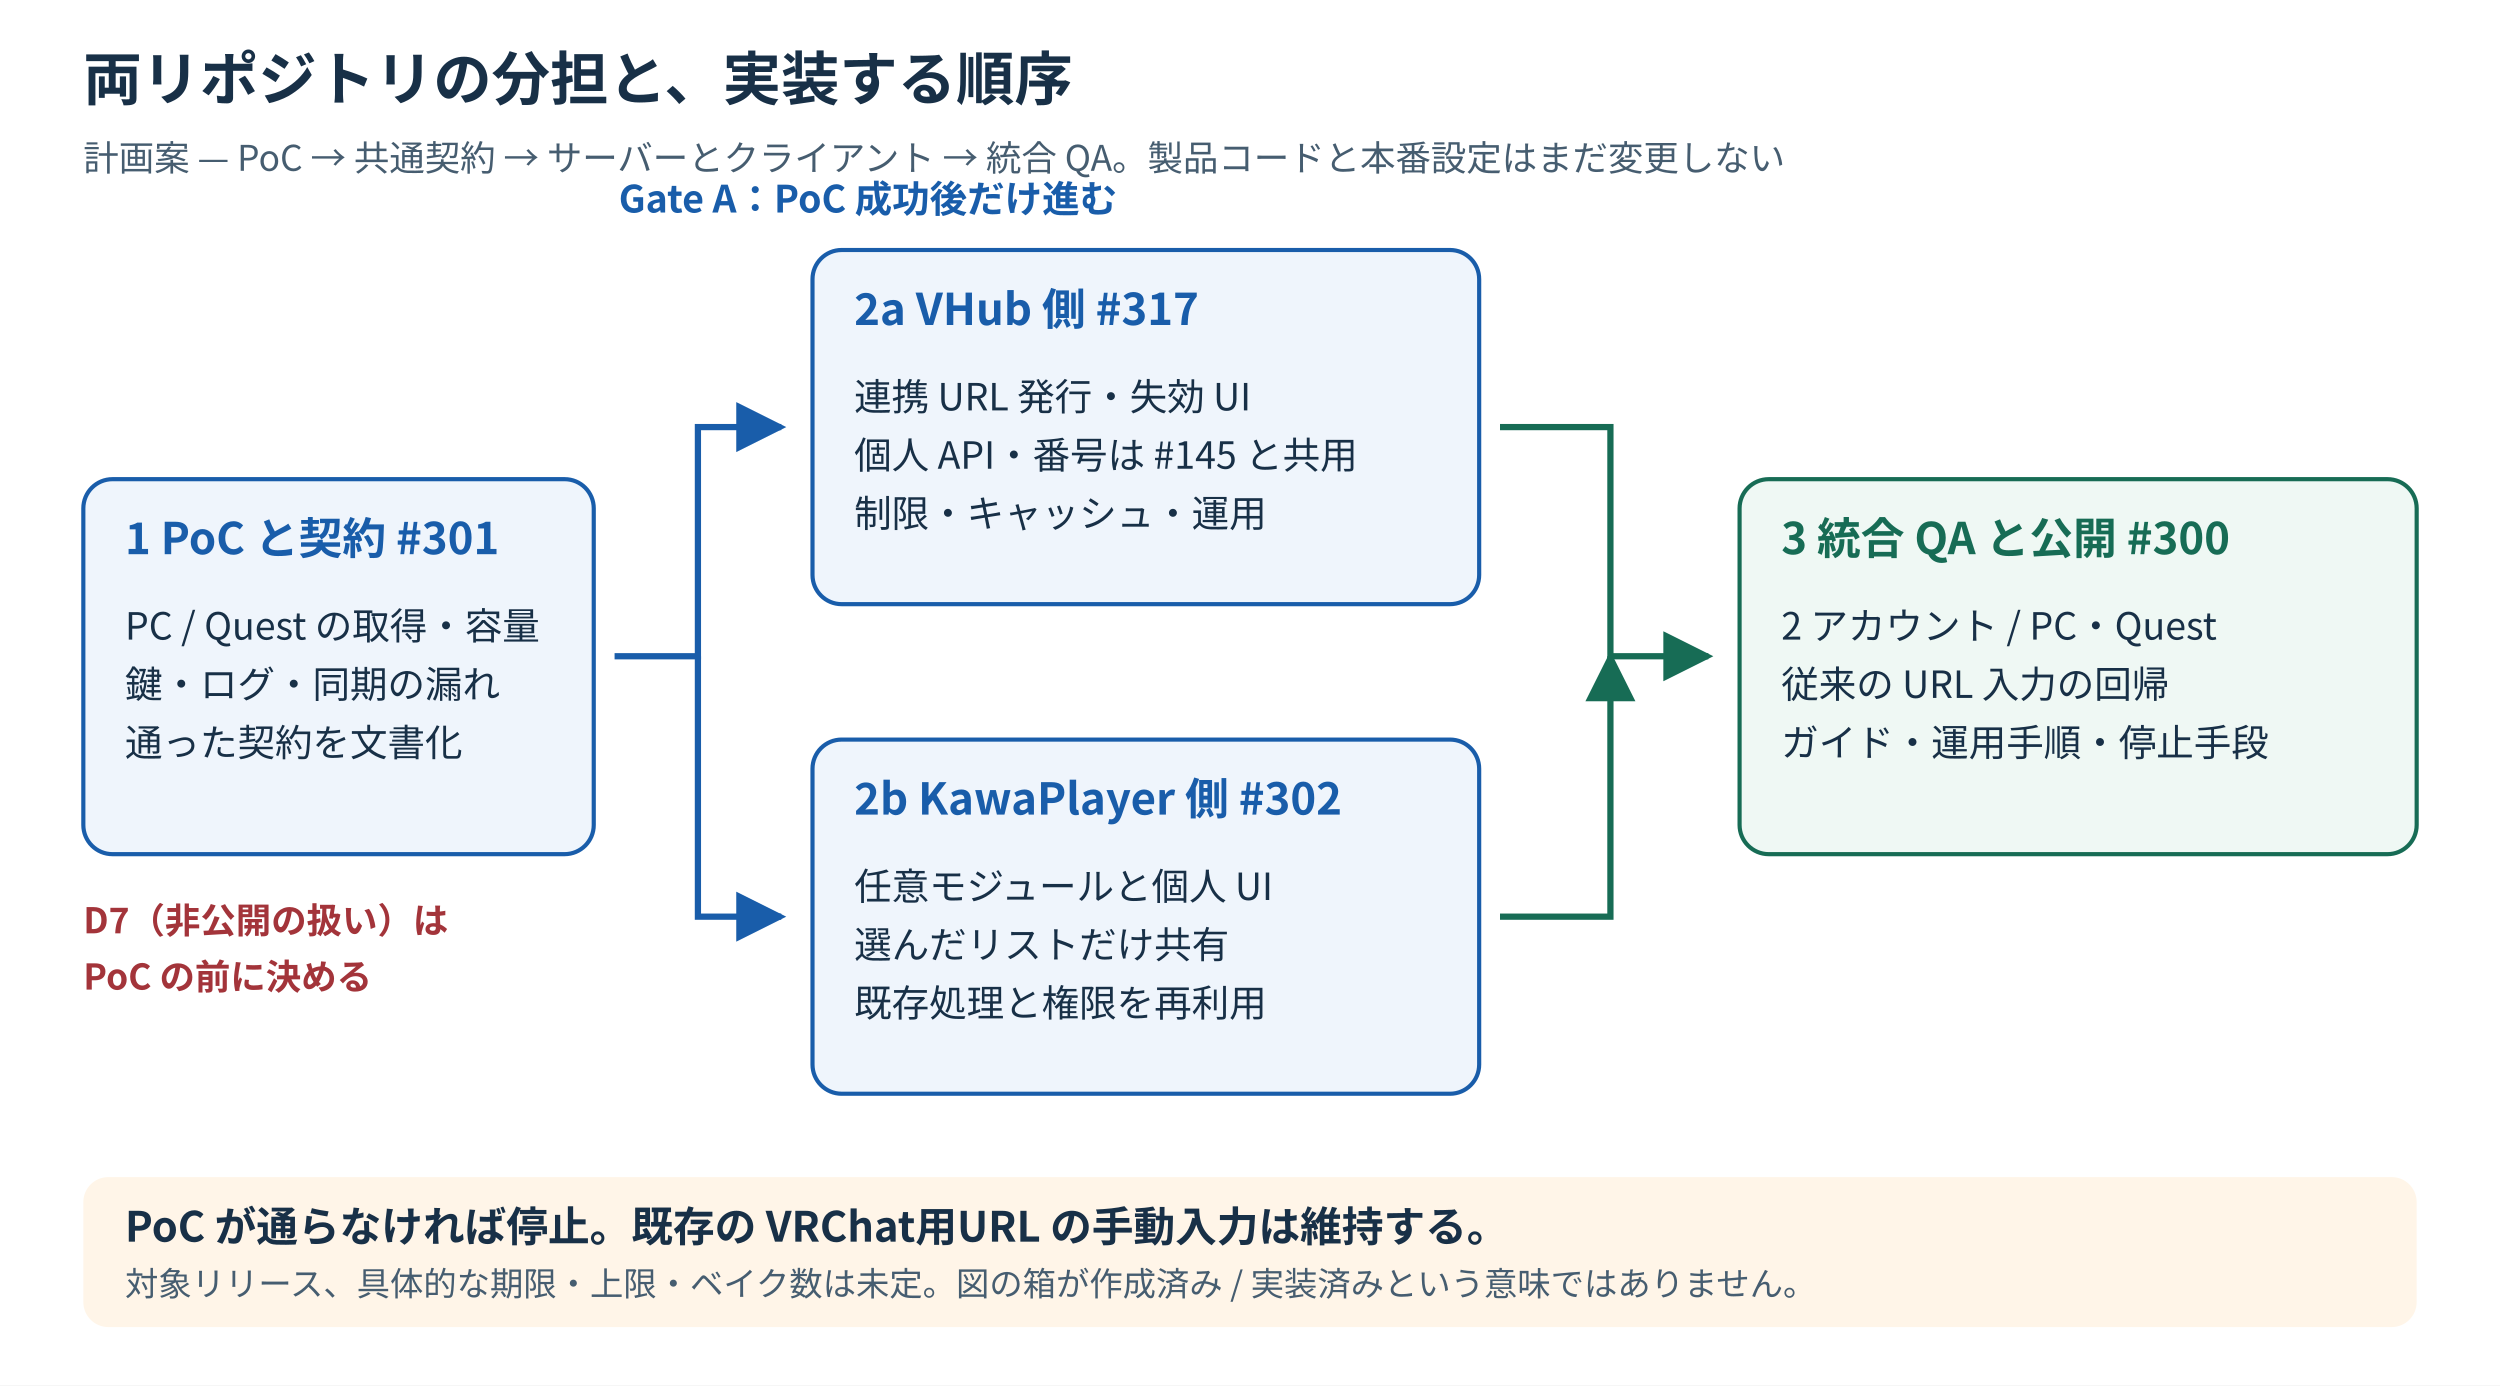
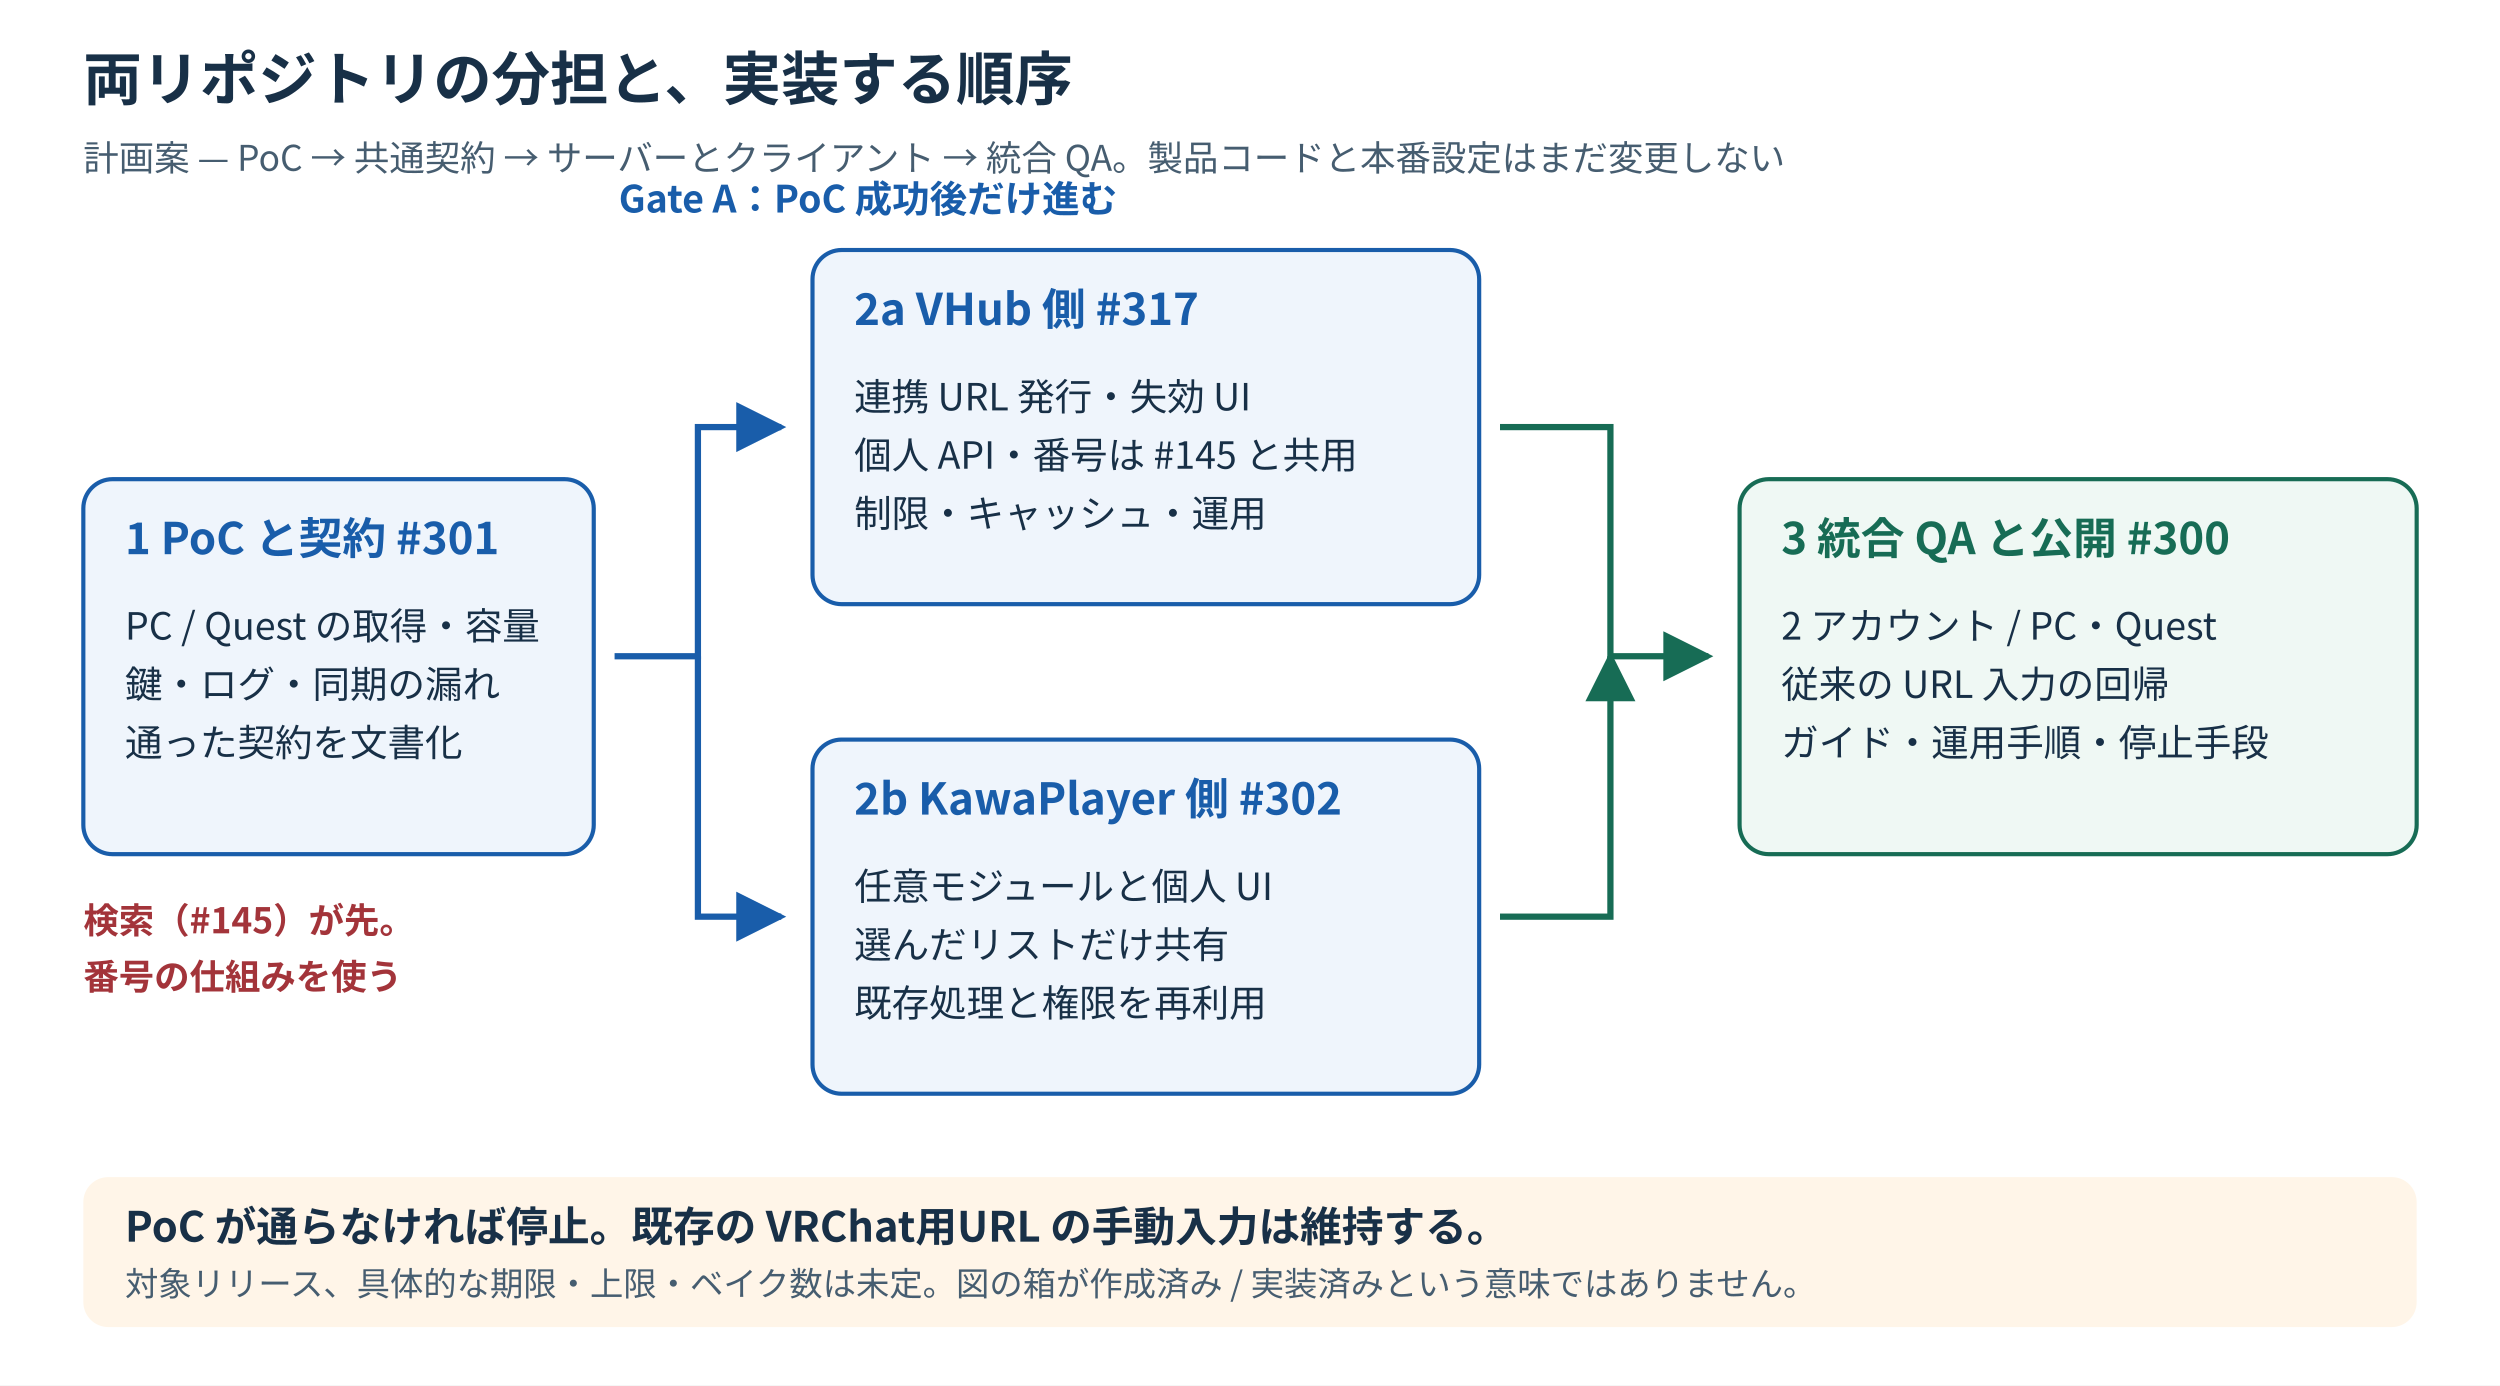
<svg xmlns="http://www.w3.org/2000/svg" width="1200" height="665" viewBox="0 0 1200 665" role="img" aria-labelledby="title desc">
  <style>text{font-family:"Yu Gothic","Meiryo","Noto Sans CJK JP",sans-serif}</style>
  <defs>
    <marker id="195DAA" viewBox="0 0 10 10" refX="9" refY="5" markerWidth="8" markerHeight="8" orient="auto-start-reverse">
      <path d="M 0 0 L 10 5 L 0 10 z" fill="#195DAA" />
    </marker>
    <marker id="176C55" viewBox="0 0 10 10" refX="9" refY="5" markerWidth="8" markerHeight="8" orient="auto-start-reverse">
      <path d="M 0 0 L 10 5 L 0 10 z" fill="#176C55" />
    </marker>
    <marker id="A3343A" viewBox="0 0 10 10" refX="9" refY="5" markerWidth="8" markerHeight="8" orient="auto-start-reverse">
      <path d="M 0 0 L 10 5 L 0 10 z" fill="#A3343A" />
    </marker>
  </defs>
  <rect width="1200" height="665" fill="#FFFFFF" />
  <text x="40" y="48" font-size="28" font-weight="700" fill="#183047">
    <tspan x="40" dy="0">両リポジトリの分担と、実装する順序</tspan>
  </text>
  <text x="40" y="82" font-size="17" font-weight="400" fill="#465D70">
    <tspan x="40" dy="0">計画案 — PoC → 共通契約 → サーバーとクライアント → 統合 QA。製品コードと本番設定はまだ変更しない</tspan>
  </text>
  <rect x="40" y="230" width="245" height="180" rx="14" fill="#EFF5FC" stroke="#195DAA" stroke-width="2" />
  <text x="60" y="266" font-size="21" font-weight="700" fill="#195DAA">
    <tspan x="60" dy="0">1  PoC と契約  #301</tspan>
  </text>
  <text x="60" y="307" font-size="18" font-weight="400" fill="#183047">
    <tspan x="60" dy="0">PC / Quest の取得・容量</tspan>
    <tspan x="60" dy="28">鍵・ログ・同期の漏れ</tspan>
    <tspan x="60" dy="28">通った契約を文書化</tspan>
  </text>
  <rect x="390" y="120" width="320" height="170" rx="14" fill="#EFF5FC" stroke="#195DAA" stroke-width="2" />
  <text x="410" y="156" font-size="21" font-weight="700" fill="#195DAA">
    <tspan x="410" dy="0">2a  VHub 側  #317</tspan>
  </text>
  <text x="410" y="197" font-size="18" font-weight="400" fill="#183047">
    <tspan x="410" dy="0">連携 URL 発行・失効 UI</tspan>
    <tspan x="410" dy="28">個人 API・番号は #145 と共用</tspan>
    <tspan x="410" dy="28">制限・キャッシュ・運用</tspan>
  </text>
  <rect x="390" y="355" width="320" height="170" rx="14" fill="#EFF5FC" stroke="#195DAA" stroke-width="2" />
  <text x="410" y="391" font-size="21" font-weight="700" fill="#195DAA">
    <tspan x="410" dy="0">2b  KawaPlayer 側  #302</tspan>
  </text>
  <text x="410" y="432" font-size="18" font-weight="400" fill="#183047">
    <tspan x="410" dy="0">任意モジュールと個人 UI</tspan>
    <tspan x="410" dy="28">選んだリストだけ共有</tspan>
    <tspan x="410" dy="28">既存処理と権限を再利用</tspan>
  </text>
  <rect x="835" y="230" width="325" height="180" rx="14" fill="#EFF8F4" stroke="#176C55" stroke-width="2" />
  <text x="855" y="266" font-size="21" font-weight="700" fill="#176C55">
    <tspan x="855" dy="0">3  統合 QA と公開  #300</tspan>
  </text>
  <text x="855" y="307" font-size="18" font-weight="400" fill="#183047">
    <tspan x="855" dy="0">2 アカウント / PC・Quest</tspan>
    <tspan x="855" dy="28">従来の URL 入力の回帰</tspan>
    <tspan x="855" dy="28">ガイド・運用手順・停止手段</tspan>
  </text>
  <polyline points="295,315 335,315 335,205 375,205" fill="none" stroke="#195DAA" stroke-width="3" marker-end="url(#195DAA)" />
  <polyline points="335,315 335,440 375,440" fill="none" stroke="#195DAA" stroke-width="3" marker-end="url(#195DAA)" />
  <text x="297" y="102" font-size="18" font-weight="700" fill="#195DAA">
    <tspan x="297" dy="0">Gate A：PoC 成功後だけ進む</tspan>
  </text>
  <text x="40" y="448" font-size="17" font-weight="700" fill="#A3343A">
-     <tspan x="40" dy="0">D7（非公開の扱い）は</tspan>
-     <tspan x="40" dy="27">PoC の前に決める</tspan>
+     <tspan x="40" dy="0">検索（#145）が先。</tspan>
+     <tspan x="40" dy="27">番号の仕組みを使う</tspan>
  </text>
  <polyline points="720,205 773,205 773,315 820,315" fill="none" stroke="#176C55" stroke-width="3" marker-end="url(#176C55)" />
  <polyline points="720,440 773,440 773,315" fill="none" stroke="#176C55" stroke-width="3" marker-end="url(#176C55)" />
  <rect x="40" y="565" width="1120" height="72" rx="12" fill="#FFF5E8" />
  <text x="60" y="596" font-size="20" font-weight="700" fill="#183047">
    <tspan x="60" dy="0">PoC が通らなければ停止。既存の VRChat用URL の手動入力は維持する。</tspan>
  </text>
  <text x="60" y="622" font-size="16" font-weight="400" fill="#465D70">
    <tspan x="60" dy="0">対象リリース、具体的な期限・上限・ベイク数は未定。図の箱が作成済み / 実装済みという意味ではありません。</tspan>
  </text>
</svg>
